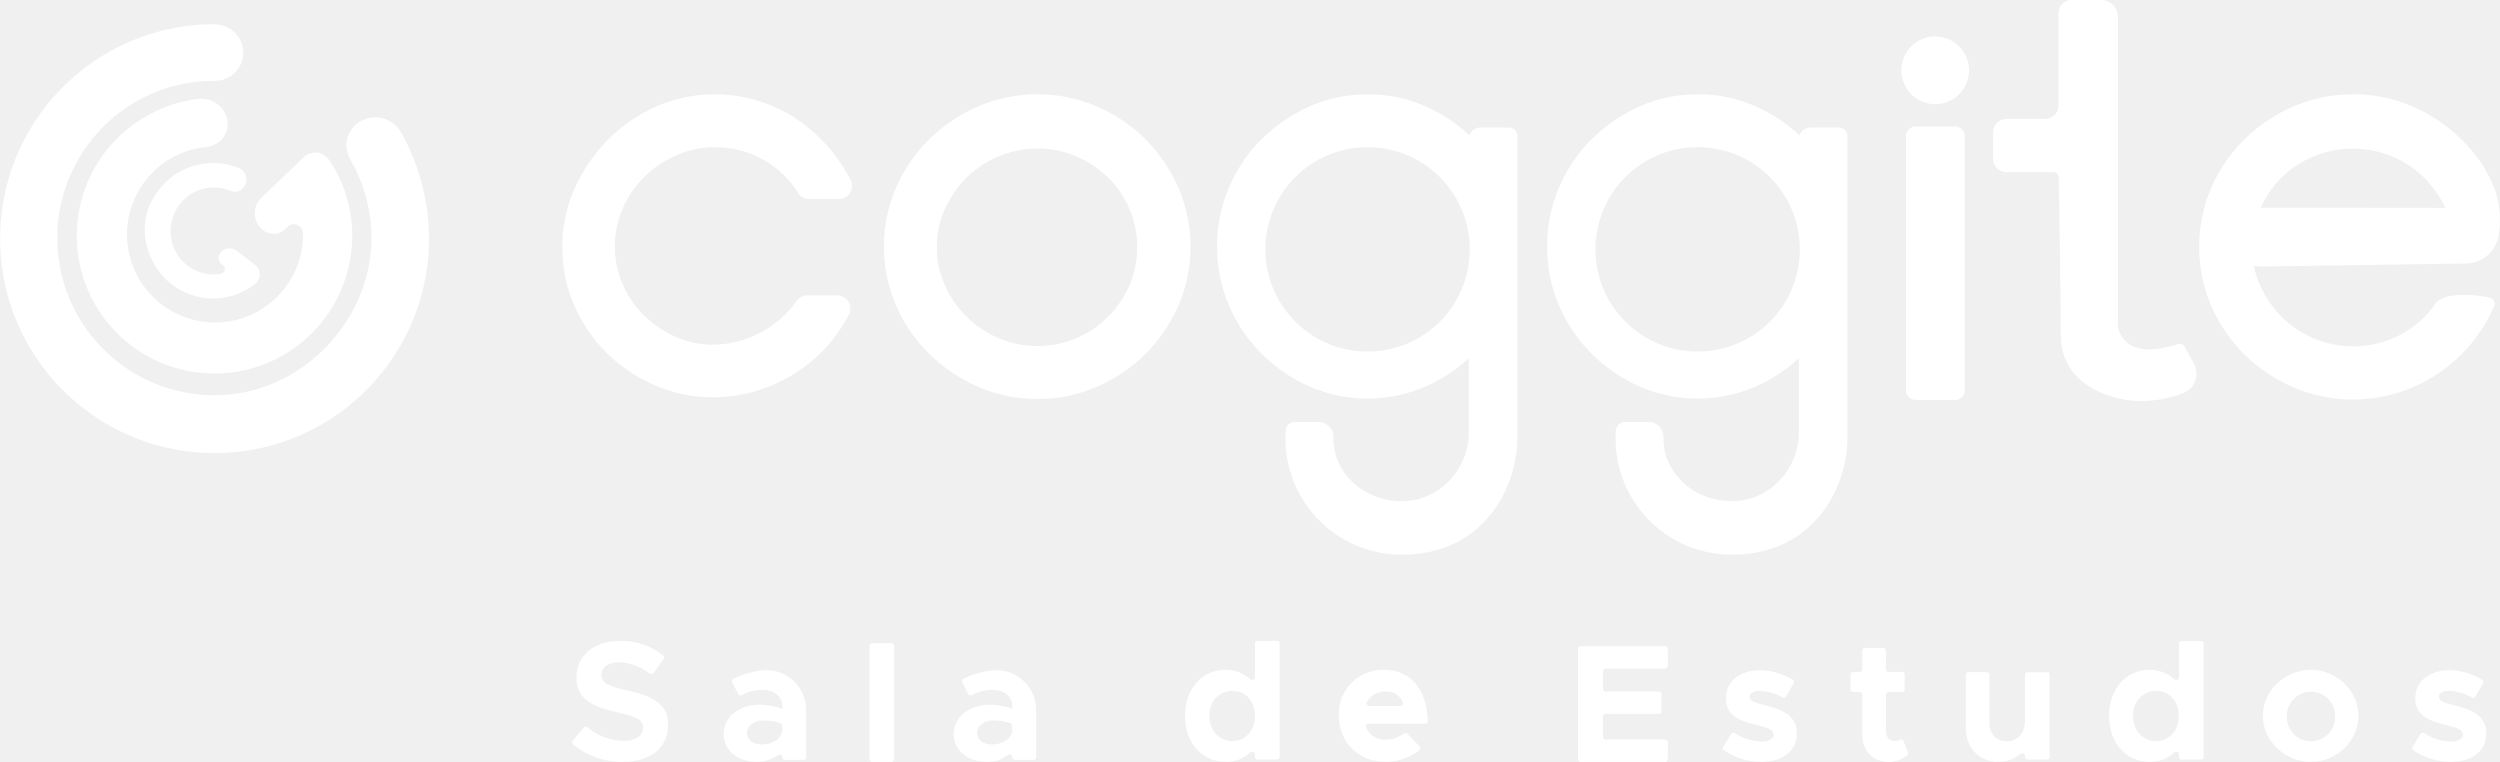
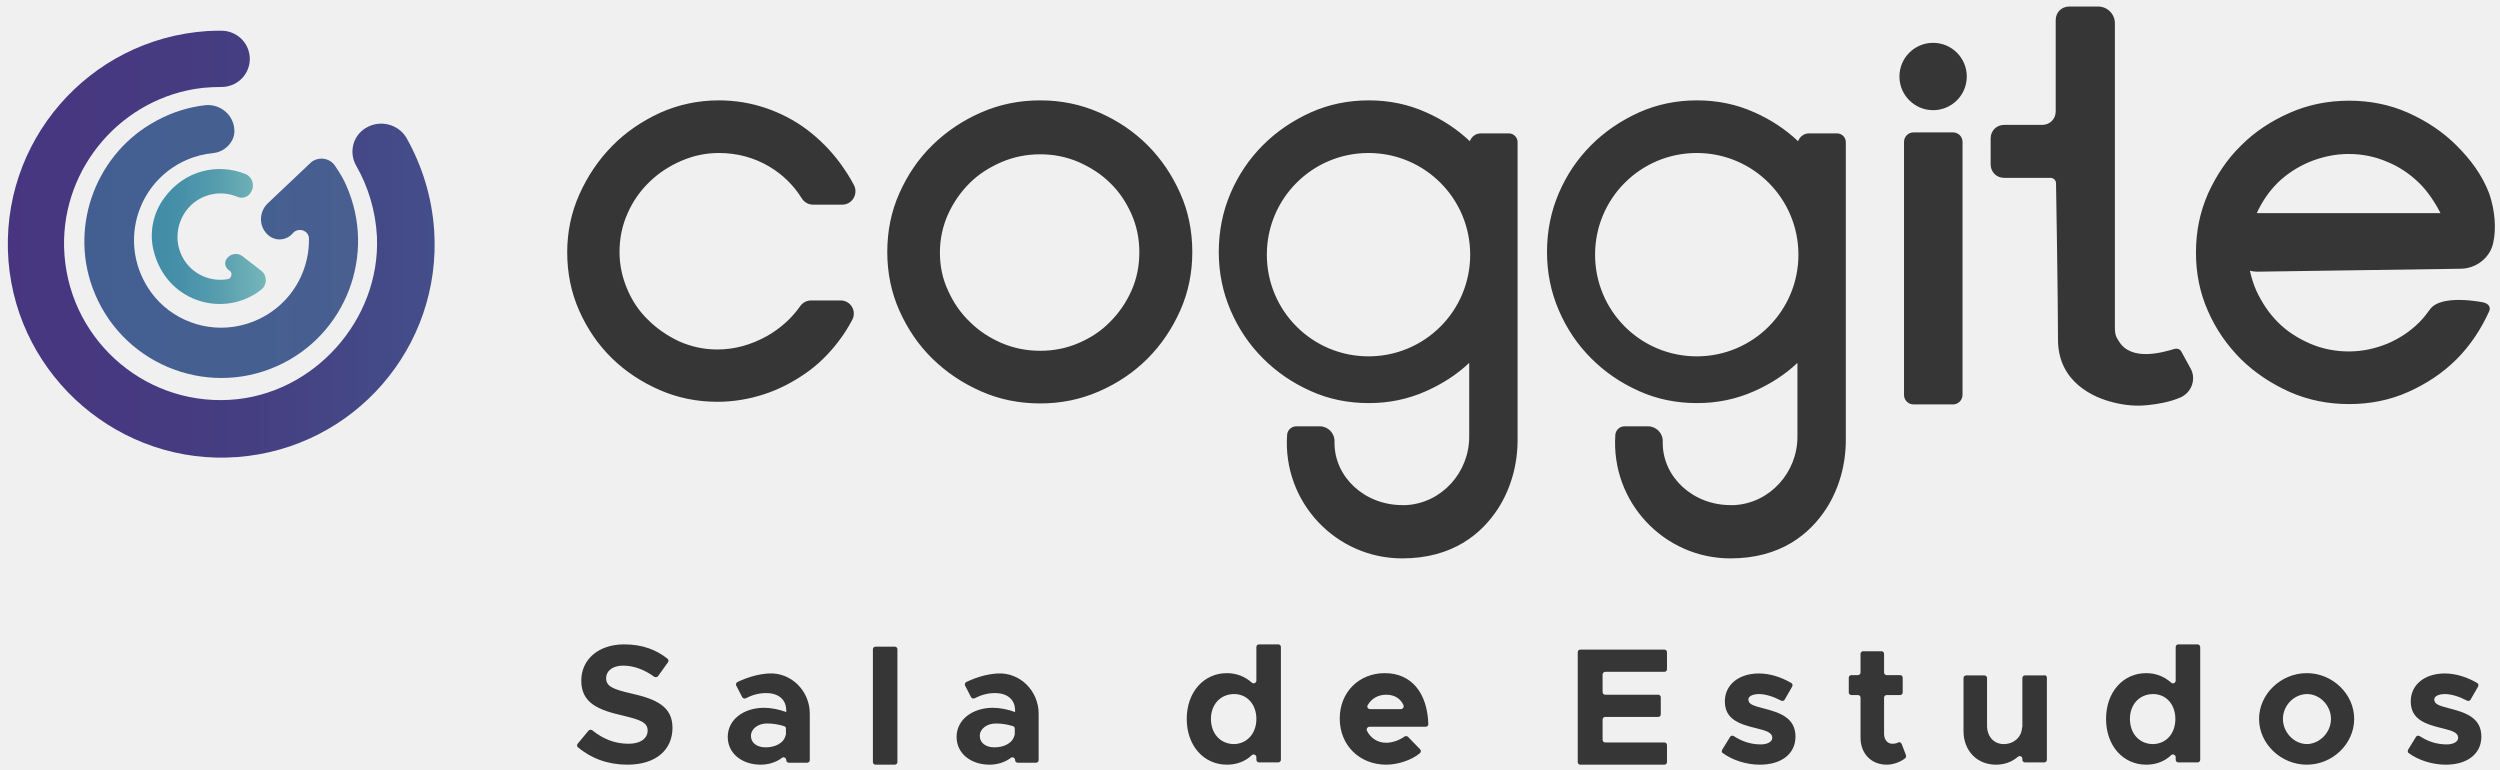
- <svg xmlns="http://www.w3.org/2000/svg" data-name="Camada 1" viewBox="0 0 760.78 231.84">
-   <circle cx="588.91" cy="21.4" r="10.3" fill="#fff" />
-   <path d="M103.51 54.6a24.37 24.37 0 0 0-1.4-2.8c-.5-.9-1.3-2.1-2.1-3.3a5 5 0 0 0-7.4-.8l-13 12.4a6.58 6.58 0 0 0-.1 9.5 5.28 5.28 0 0 0 7.8-.4 2.79 2.79 0 0 1 4.9 1.7 26.78 26.78 0 1 1-37.7-24 27.45 27.45 0 0 1 8.4-2.2 7.15 7.15 0 0 0 6.4-6.5 8 8 0 0 0-9.1-8.1 40.74 40.74 0 0 0-14.7 4.7 41.91 41.91 0 1 0 58 19.8z" fill="#fff" />
-   <path d="M66.91 77.1a2.49 2.49 0 0 0 .8 3.5 1.46 1.46 0 0 1-.5 2.7 13.09 13.09 0 0 1-13.7-6.6 13.41 13.41 0 0 1 3.4-16.8 13.18 13.18 0 0 1 13.3-1.8 3.24 3.24 0 0 0 3.9-1l.1-.2a3.79 3.79 0 0 0-1.6-5.8 20.77 20.77 0 0 0-24.8 7.4 19.31 19.31 0 0 0-3.2 16.1c3.8 15 20.2 20.5 31.8 12.7l1.2-.9a3.66 3.66 0 0 0 0-5.8l-5.7-4.4a3.66 3.66 0 0 0-5 .9z" fill="#fff" />
-   <path d="M106.61 48.5a48.6 48.6 0 0 1 6.4 21.8c1.1 25.6-19.5 48.4-45 49.9a47.87 47.87 0 0 1-8.6-95.3q3-.3 6-.3a8.59 8.59 0 0 0 8.6-9.1 8.66 8.66 0 0 0-8.7-8.1c-1.4 0-2.9 0-4.3.1a65.26 65.26 0 1 0 69.4 60.8 66.75 66.75 0 0 0-8.4-28.1 9 9 0 0 0-12.6-3.1 8.37 8.37 0 0 0-2.8 11.4zm148.1 41.4a4 4 0 0 1 3.6 5.9 45.94 45.94 0 0 1-4.2 6.6 44.71 44.71 0 0 1-10.1 9.8 48.88 48.88 0 0 1-12.7 6.4 46 46 0 0 1-14.3 2.3 43.64 43.64 0 0 1-17.6-3.6 48.36 48.36 0 0 1-14.6-9.7 46.36 46.36 0 0 1-10-14.5 43.48 43.48 0 0 1-3.7-17.9 42.89 42.89 0 0 1 3.7-17.7 50.18 50.18 0 0 1 10-14.8 49 49 0 0 1 14.7-10.2 43.69 43.69 0 0 1 18-3.8 44.55 44.55 0 0 1 14.5 2.4 45.23 45.23 0 0 1 12.5 6.6 50.41 50.41 0 0 1 10 10.1 55.17 55.17 0 0 1 4.3 6.8 4.09 4.09 0 0 1-3.6 6h-8.9a4.06 4.06 0 0 1-3.5-2 29 29 0 0 0-9.8-9.6 29.81 29.81 0 0 0-15.5-4.2 28.57 28.57 0 0 0-11.5 2.4 32.1 32.1 0 0 0-9.7 6.4 29.64 29.64 0 0 0-6.7 9.6 28.23 28.23 0 0 0-2.5 11.9 28.77 28.77 0 0 0 2.3 11.2 28 28 0 0 0 6.4 9.5 33.66 33.66 0 0 0 9.5 6.6 28.54 28.54 0 0 0 11.7 2.5 31.63 31.63 0 0 0 25.4-13.3 4 4 0 0 1 3.3-1.7zm61.07 31.5a44.08 44.08 0 0 1-18.1-3.7 49.38 49.38 0 0 1-14.9-10 47 47 0 0 1-10.1-14.72 45.39 45.39 0 0 1 0-35.9 47 47 0 0 1 10.1-14.7 49.38 49.38 0 0 1 14.9-10 45.88 45.88 0 0 1 36.1 0 47.71 47.71 0 0 1 14.8 10 48.45 48.45 0 0 1 10 14.7 45.39 45.39 0 0 1 .03 35.9 48.45 48.45 0 0 1-10 14.7 47.71 47.71 0 0 1-14.8 10 44.29 44.29 0 0 1-18.03 3.72zm0-76.2a29.77 29.77 0 0 0-11.9 2.4 30.92 30.92 0 0 0-9.7 6.4 32.3 32.3 0 0 0-6.6 9.5 28.54 28.54 0 0 0-2.5 11.7 27 27 0 0 0 2.5 11.7 30 30 0 0 0 6.6 9.5 31.18 31.18 0 0 0 9.7 6.5 29.77 29.77 0 0 0 11.9 2.4 30.15 30.15 0 0 0 21.4-8.9 31.45 31.45 0 0 0 6.5-9.5 29.72 29.72 0 0 0 0-23.4 29.75 29.75 0 0 0-6.5-9.5 31.63 31.63 0 0 0-9.6-6.4 29.29 29.29 0 0 0-11.8-2.4zm434.67 34.99a10.25 10.25 0 0 0 9.78-7.83 28.22 28.22 0 0 0-1.24-15.24 41.51 41.51 0 0 0-10-14.72 47.66 47.66 0 0 0-14.83-10 44.82 44.82 0 0 0-18-3.71 45.39 45.39 0 0 0-18.22 3.71 48 48 0 0 0-14.93 10 46.75 46.75 0 0 0-10.09 14.72 45.62 45.62 0 0 0 0 36 47.44 47.44 0 0 0 10.09 14.76 49 49 0 0 0 14.93 10 46.1 46.1 0 0 0 36.24 0 47.49 47.49 0 0 0 14.83-10 48.32 48.32 0 0 0 10-14.72c.52-1.24-.1-2.27-1.75-2.68 0 0-12.76-2.67-16.26 2.06a31.23 31.23 0 0 1-3.3 4 29.51 29.51 0 0 1-9.68 6.48 30.26 30.26 0 0 1-11.84 2.37 30.76 30.76 0 0 1-11.94-2.37 29.94 29.94 0 0 1-9.78-6.48 32.24 32.24 0 0 1-6.61-9.56 25 25 0 0 1-2-6.18 7.88 7.88 0 0 0 2.27.31zm-62.5-17a32.59 32.59 0 0 1 6.38-9.21 30.34 30.34 0 0 1 9.78-6.38 30.85 30.85 0 0 1 12-2.37 30.3 30.3 0 0 1 11.84 2.37 30.88 30.88 0 0 1 9.66 6.38 35.43 35.43 0 0 1 6.59 9.27m-79.39 42.25a1.76 1.76 0 0 0-2-.8c-3.6 1.1-13.2 3.9-17-2.2a6.23 6.23 0 0 1-1.3-4.4v-93a5.12 5.12 0 0 0-5.1-5.12h-8.9a4.06 4.06 0 0 0-4.1 4.1v28a4.06 4.06 0 0 1-4.1 4.1h-11.7a4.06 4.06 0 0 0-4.1 4.1v8a4.06 4.06 0 0 0 4.1 4.1h14.2a1.69 1.69 0 0 1 1.7 1.7s.6 35.3.6 47.8c0 13.1 11.1 17.8 17 19.2a29.3 29.3 0 0 0 10.6.8 34.59 34.59 0 0 0 9.8-2.3 6.37 6.37 0 0 0 3.1-9zm-69.8 16.2h-12.1a2.9 2.9 0 0 1-2.9-2.9V41.4a2.9 2.9 0 0 1 2.9-2.9h12.1a2.9 2.9 0 0 1 2.9 2.9v77.3a2.93 2.93 0 0 1-2.9 3zM459.07 38.8h-8.6a3.55 3.55 0 0 0-3.3 2.4 46.67 46.67 0 0 0-13.3-8.8 42.1 42.1 0 0 0-17.6-3.7 43 43 0 0 0-17.8 3.7 49.24 49.24 0 0 0-14.6 10 46.45 46.45 0 0 0-9.9 14.7 45.21 45.21 0 0 0-3.6 18 44.59 44.59 0 0 0 3.6 17.8 46.45 46.45 0 0 0 9.9 14.7 48 48 0 0 0 14.6 10 44.19 44.19 0 0 0 35.4 0 46.47 46.47 0 0 0 13.1-8.6v22.6c0 10.9-8.4 20.3-19.3 20.9h-1.2c-11.4 0-20.7-8.5-20.7-19v-.4a4.53 4.53 0 0 0-4.5-4.7h-7.2a2.83 2.83 0 0 0-2.8 2.6 35.33 35.33 0 0 0 35.2 37.8c15.4 0 24.3-7.5 29.3-15.2a38.86 38.86 0 0 0 6-21V41.5a2.69 2.69 0 0 0-2.7-2.7zm-42.9 68.18a31.1 31.1 0 1 1 31.1-31.1 31.07 31.07 0 0 1-31.1 31.1zM559.51 38.8h-8.6a3.55 3.55 0 0 0-3.3 2.4 46.67 46.67 0 0 0-13.3-8.8 42.1 42.1 0 0 0-17.6-3.7 43 43 0 0 0-17.8 3.7 49.24 49.24 0 0 0-14.6 10 46.45 46.45 0 0 0-9.9 14.7 45.21 45.21 0 0 0-3.6 18 44.59 44.59 0 0 0 3.6 17.8 46.45 46.45 0 0 0 9.9 14.7 48 48 0 0 0 14.6 10 44.19 44.19 0 0 0 35.4 0 46.47 46.47 0 0 0 13.1-8.6v22.6c0 10.9-8.4 20.3-19.3 20.9h-1.2c-11.4 0-20.7-8.5-20.7-19v-.4a4.53 4.53 0 0 0-4.5-4.7h-7.2a2.83 2.83 0 0 0-2.8 2.6 35.33 35.33 0 0 0 35.2 37.8c15.4 0 24.3-7.5 29.3-15.2a38.86 38.86 0 0 0 6-21V41.5a2.69 2.69 0 0 0-2.7-2.7zm-42.9 68.18a31.1 31.1 0 1 1 31.1-31.1 31.07 31.07 0 0 1-31.1 31.1zm-342.3 118.46l3.3-4a.91.91 0 0 1 1.2-.1 17.08 17.08 0 0 0 11.1 4.1c3.8 0 5.8-1.8 5.8-4 0-2.5-2.1-3.3-7.5-4.6-7.5-1.7-12.8-3.8-12.8-10.7 0-6.6 5.4-11.1 13.1-11.1a20.47 20.47 0 0 1 13.3 4.4.79.79 0 0 1 .1 1.1l-3 4.2a.93.93 0 0 1-1.2.2 16.24 16.24 0 0 0-9.5-3.4c-3.3 0-5.2 1.7-5.2 3.8 0 2.6 2.1 3.4 7.6 4.7 7.7 1.7 12.7 4 12.7 10.5 0 6.8-5.1 11.3-13.8 11.3a23 23 0 0 1-15.2-5.4.76.76 0 0 1 0-1zm71-9.2v14.2a.79.79 0 0 1-.8.8h-5.6a.79.79 0 0 1-.8-.8.83.83 0 0 0-1.3-.7 10.75 10.75 0 0 1-6.5 2.1c-5.7 0-10.1-3.4-10.1-8.5 0-5.3 4.9-8.9 11.1-8.9a20.47 20.47 0 0 1 6.8 1.3v-.5c0-2.8-1.8-5.3-6.2-5.3a13.3 13.3 0 0 0-6.2 1.6.84.84 0 0 1-1.1-.4l-1.8-3.5a.84.84 0 0 1 .4-1.1 26 26 0 0 1 9.5-2.6 12.11 12.11 0 0 1 12.6 12.3zm-7.3 6.4v-1.8a.76.76 0 0 0-.6-.8 17.18 17.18 0 0 0-5.2-.8c-2.7 0-4.9 1.6-4.9 3.8s1.9 3.5 4.5 3.5c2.9 0 5.6-1.3 6.1-3.7.1 0 .1-.1.1-.2zm27.4-26.9h5.9a.79.79 0 0 1 .8.8v34.5a.79.79 0 0 1-.8.8h-5.9a.79.79 0 0 1-.8-.8v-34.5a.79.79 0 0 1 .8-.8zm49.9 20.5v14.2a.79.79 0 0 1-.8.8h-5.6a.79.79 0 0 1-.8-.8.83.83 0 0 0-1.3-.7 10.75 10.75 0 0 1-6.5 2.1c-5.7 0-10.1-3.4-10.1-8.5 0-5.3 4.9-8.9 11.1-8.9a20.47 20.47 0 0 1 6.8 1.3v-.5c0-2.8-1.8-5.3-6.2-5.3a13.3 13.3 0 0 0-6.2 1.6.84.84 0 0 1-1.1-.4l-1.8-3.5a.84.84 0 0 1 .4-1.1 26 26 0 0 1 9.5-2.6 12.11 12.11 0 0 1 12.6 12.3zm-7.3 6.4v-1.8a.76.76 0 0 0-.6-.8 17.18 17.18 0 0 0-5.2-.8c-2.7 0-4.9 1.6-4.9 3.8s1.9 3.5 4.5 3.5c2.9 0 5.6-1.3 6.1-3.7.1 0 .1-.1.1-.2zm81.4-26.8v34.5a.79.79 0 0 1-.8.8h-5.9a.79.79 0 0 1-.8-.8v-.8a.84.84 0 0 0-1.4-.6 10.74 10.74 0 0 1-7.6 2.9c-7.1 0-12.3-5.8-12.3-14s5.2-14 12.3-14a11.2 11.2 0 0 1 7.6 2.9.84.84 0 0 0 1.4-.6v-10.3a.79.79 0 0 1 .8-.8h5.9a.79.79 0 0 1 .8.8zm-7.5 22c0-4.4-2.8-7.6-6.8-7.6-4.2 0-7.1 3.2-7.1 7.6s2.9 7.7 7.1 7.7c3.9-.1 6.8-3.2 6.8-7.7zm46.4 5.5l3.7 3.8a.82.82 0 0 1-.1 1.2 17.27 17.27 0 0 1-10.3 3.5c-8 0-14.2-5.8-14.2-14.1a13.42 13.42 0 0 1 13.8-13.9c8.1 0 13 6 13.3 15.6a.79.79 0 0 1-.8.8h-17.2a.88.88 0 0 0-.8 1.2 6.46 6.46 0 0 0 5.9 3.7 10.18 10.18 0 0 0 5.6-1.9.91.91 0 0 1 1.1.1zm-11.6-8.5h9.4a.88.88 0 0 0 .8-1.2 5.41 5.41 0 0 0-5.3-3.2 6.3 6.3 0 0 0-5.6 3.1.81.81 0 0 0 .7 1.3zm71.1-10.6v5.4a.79.79 0 0 0 .8.8h16.2a.79.79 0 0 1 .8.8v5.2a.79.79 0 0 1-.8.8h-16.2a.79.79 0 0 0-.8.8v6.2a.79.79 0 0 0 .8.8h18.1a.79.79 0 0 1 .8.8v5.2a.79.79 0 0 1-.8.8h-25.7a.79.79 0 0 1-.8-.8v-33.6a.79.79 0 0 1 .8-.8h25.7a.79.79 0 0 1 .8.8v5.2a.79.79 0 0 1-.8.8h-18.1a.86.86 0 0 0-.8.8zm36.6 23l2.4-3.9a.82.82 0 0 1 1.2-.2 14.73 14.73 0 0 0 8.2 2.5c2 0 3.5-.8 3.5-2 0-1.7-2-2.2-4.7-2.9-5.5-1.3-9.7-2.8-9.8-8.1-.1-5.1 4.1-8.7 10.4-8.7a20 20 0 0 1 9.9 2.9.8.8 0 0 1 .3 1.1l-2.3 4a.8.8 0 0 1-1.1.3 15.45 15.45 0 0 0-6.8-2c-1.9 0-3.2.7-3.2 1.6 0 1.4 1.1 1.9 4.7 2.8 4.6 1.2 9.7 2.7 9.7 8.6 0 5.3-4.3 8.6-10.9 8.6a19.79 19.79 0 0 1-11.4-3.6c-.3-.1-.3-.6-.1-1zm56.2 1.74a1 1 0 0 1-.2.9 9.61 9.61 0 0 1-5.7 2c-4.7 0-8-3.4-8-8.2v-12.3a.79.79 0 0 0-.8-.8h-2a.79.79 0 0 1-.8-.8v-4.5a.79.79 0 0 1 .8-.8h2a.79.79 0 0 0 .8-.8v-5.7a.79.79 0 0 1 .8-.8h5.6a.79.79 0 0 1 .8.8v5.7a.79.79 0 0 0 .8.8h4.1a.79.79 0 0 1 .8.8v4.5a.79.79 0 0 1-.8.8h-4.1a.79.79 0 0 0-.8.8v11.1c0 1.8 1.1 3 2.5 3a3.42 3.42 0 0 0 1.8-.4.81.81 0 0 1 1.1.5zm43.1-23.74v25.1a.79.79 0 0 1-.8.8h-5.9a.79.79 0 0 1-.8-.8v-.3a.83.83 0 0 0-1.4-.6 10 10 0 0 1-6.7 2.4c-5.8 0-9.9-4.3-9.9-10.3v-16.2a.79.79 0 0 1 .8-.8h5.6a.79.79 0 0 1 .8.8v14.64c0 3.3 2.1 5.6 5.1 5.6a5.33 5.33 0 0 0 5.6-5.2l.1.2v-15.2a.79.79 0 0 1 .8-.8h5.9c.4-.24.8.16.8.66zm46.9-9.4v34.5a.79.79 0 0 1-.8.8h-5.9a.79.79 0 0 1-.8-.8v-.8a.84.84 0 0 0-1.4-.6 10.74 10.74 0 0 1-7.6 2.9c-7.1 0-12.3-5.8-12.3-14s5.2-14 12.3-14a11.2 11.2 0 0 1 7.6 2.9.84.84 0 0 0 1.4-.6v-10.3a.79.79 0 0 1 .8-.8h5.9a.86.86 0 0 1 .8.8zm-7.6 22c0-4.4-2.8-7.6-6.8-7.6-4.2 0-7.1 3.2-7.1 7.6s2.9 7.7 7.1 7.7c4-.1 6.8-3.2 6.8-7.7zm25.6 0c0-7.6 6.7-14 14.6-14s14.5 6.4 14.5 14-6.6 14-14.5 14-14.6-6.4-14.6-14zm22 0a7.35 7.35 0 1 0-14.7 0 7.36 7.36 0 1 0 14.7 0zm23.6 9.4l2.4-3.9a.82.82 0 0 1 1.2-.2 14.73 14.73 0 0 0 8.2 2.5c2 0 3.5-.8 3.5-2 0-1.7-2-2.2-4.7-2.9-5.5-1.3-9.7-2.8-9.8-8.1-.1-5.1 4.1-8.7 10.4-8.7a20 20 0 0 1 9.9 2.9.8.8 0 0 1 .3 1.1l-2.3 4a.8.8 0 0 1-1.1.3 15.45 15.45 0 0 0-6.8-2c-1.9 0-3.2.7-3.2 1.6 0 1.4 1.1 1.9 4.7 2.8 4.6 1.2 9.7 2.7 9.7 8.6 0 5.3-4.3 8.6-10.9 8.6a19.79 19.79 0 0 1-11.4-3.6c-.2-.1-.3-.6-.1-1z" fill="#fff" />
+ <svg xmlns="http://www.w3.org/2000/svg" id="Camada_1" viewBox="0 0 764.7 235.4">
+   <style>.st0{fill:#363636}.st1{fill:url(#SVGID_1_)}.st2{fill:url(#SVGID_2_)}.st3{fill:url(#SVGID_3_)}</style>
+   <circle class="st0" cx="591.3" cy="23.4" r="10.3" />
+   <path class="st0" d="M257.1 91.9c3.1 0 5 3.2 3.6 5.9-1.2 2.3-2.6 4.5-4.2 6.6-2.9 3.8-6.2 7.1-10.1 9.8-3.9 2.7-8.1 4.9-12.7 6.4s-9.4 2.3-14.3 2.3c-6.2 0-12.1-1.2-17.6-3.6s-10.4-5.6-14.6-9.7c-4.2-4.1-7.5-8.9-10-14.5s-3.7-11.6-3.7-17.9c0-6.2 1.2-12.1 3.7-17.7s5.8-10.5 10-14.8 9.1-7.6 14.7-10.2c5.6-2.5 11.6-3.8 18-3.8 5 0 9.8.8 14.5 2.4 4.6 1.6 8.8 3.8 12.5 6.6s7.1 6.2 10 10.1c1.6 2.2 3.1 4.5 4.3 6.8 1.4 2.7-.5 6-3.6 6h-8.9c-1.4 0-2.7-.7-3.5-2-2.5-4-5.8-7.2-9.8-9.6-4.7-2.8-9.9-4.2-15.5-4.2-4 0-7.8.8-11.5 2.4-3.7 1.6-6.9 3.7-9.7 6.4s-5.1 5.9-6.7 9.6c-1.7 3.7-2.5 7.7-2.5 11.9 0 3.9.8 7.6 2.3 11.2s3.6 6.8 6.4 9.5c2.7 2.7 5.9 4.9 9.5 6.6 3.6 1.6 7.5 2.5 11.7 2.5 5.3 0 10.3-1.4 15.2-4.1 4.2-2.4 7.6-5.5 10.2-9.2.8-1.1 2-1.7 3.3-1.7h9zm61.1 31.5c-6.4 0-12.5-1.2-18.1-3.7-5.7-2.5-10.6-5.8-14.9-10s-7.6-9.1-10.1-14.7-3.7-11.6-3.7-17.9c0-6.4 1.2-12.4 3.7-18s5.8-10.5 10.1-14.7c4.3-4.2 9.2-7.5 14.9-10 5.7-2.5 11.7-3.7 18.1-3.7 6.3 0 12.3 1.2 18 3.7s10.6 5.8 14.8 10c4.2 4.2 7.5 9.1 10 14.7s3.7 11.6 3.7 18c0 6.3-1.2 12.3-3.7 17.9s-5.8 10.5-10 14.7-9.1 7.5-14.8 10c-5.7 2.5-11.7 3.7-18 3.7zm0-76.2c-4.2 0-8.2.8-11.9 2.4-3.7 1.6-7 3.7-9.7 6.4s-4.9 5.8-6.6 9.5c-1.6 3.6-2.5 7.5-2.5 11.7s.8 8.1 2.5 11.7c1.6 3.6 3.8 6.8 6.6 9.5 2.7 2.7 6 4.9 9.7 6.5s7.7 2.4 11.9 2.4 8.1-.8 11.8-2.4c3.7-1.6 6.9-3.7 9.6-6.5 2.7-2.7 4.9-5.9 6.5-9.5s2.4-7.5 2.4-11.7-.8-8.1-2.4-11.7c-1.6-3.6-3.7-6.8-6.5-9.5-2.7-2.7-6-4.8-9.6-6.4-3.7-1.6-7.6-2.4-11.8-2.4zm434.6 35c4.6-.1 8.8-3.3 9.8-7.8 1-4.3.6-10-1.2-15.2-2.2-5.8-5.8-10.5-10-14.7-4.2-4.2-9.2-7.5-14.8-10s-11.7-3.7-18-3.7c-6.5 0-12.5 1.2-18.2 3.7-5.7 2.5-10.7 5.8-14.9 10-4.3 4.2-7.6 9.2-10.1 14.7-2.5 5.7-3.7 11.6-3.7 18.1 0 6.3 1.2 12.3 3.7 17.9 2.5 5.7 5.9 10.5 10.1 14.7 4.3 4.2 9.3 7.5 14.9 10 5.7 2.5 11.7 3.7 18.2 3.7 6.3 0 12.4-1.2 18-3.7s10.6-5.8 14.8-10c4.2-4.2 7.5-9.2 10-14.7.5-1.2-.1-2.3-1.8-2.7 0 0-12.8-2.7-16.3 2.1-1 1.4-2.1 2.8-3.3 4-2.8 2.8-6 4.9-9.7 6.5-3.7 1.5-7.6 2.4-11.8 2.4s-8.2-.8-11.9-2.4-7-3.7-9.8-6.5-4.9-6-6.6-9.6c-.9-2-1.5-4-2-6.2.7.2 1.4.3 2.3.3l62.3-.9zm-62.5-17c1.6-3.5 3.7-6.6 6.4-9.3 2.8-2.7 6-4.8 9.8-6.4 3.7-1.5 7.7-2.4 11.9-2.4s8.1.8 11.8 2.4c3.7 1.5 6.9 3.7 9.7 6.4 2.5 2.4 5 6.1 6.6 9.3m-79.3 42.3c-.4-.7-1.2-1-2-.8-3.6 1.1-13.2 3.9-17-2.2-.8-1.3-1.3-1.8-1.3-4.4v-93c0-2.8-2.3-5.1-5.1-5.1h-8.9c-2.3 0-4.1 1.8-4.1 4.1v28c0 2.3-1.8 4.1-4.1 4.1H613c-2.3 0-4.1 1.8-4.1 4.1v8c0 2.3 1.8 4.1 4.1 4.1h14.2c.9 0 1.7.7 1.7 1.7 0 0 .6 35.3.6 47.8 0 13.1 11.1 17.8 17 19.2 3.5.9 7.1 1.2 10.6.8 2.9-.3 6.5-.9 9.8-2.3 3.5-1.5 5-5.7 3.1-9l-2.8-5.1zm-69.8 16.2h-12.1c-1.6 0-2.9-1.3-2.9-2.9V43.4c0-1.6 1.3-2.9 2.9-2.9h12.1c1.6 0 2.9 1.3 2.9 2.9v77.3c0 1.7-1.3 3-2.9 3zM461.5 40.8h-8.6c-1.5 0-2.8 1-3.3 2.4-3.8-3.6-8.3-6.6-13.3-8.8-5.5-2.5-11.4-3.7-17.6-3.7-6.3 0-12.2 1.2-17.8 3.7-5.5 2.5-10.4 5.8-14.6 10s-7.5 9.1-9.9 14.7-3.6 11.6-3.6 18c0 6.3 1.2 12.2 3.6 17.8 2.4 5.6 5.7 10.5 9.9 14.7 4.2 4.2 9 7.5 14.6 10 5.5 2.5 11.5 3.7 17.8 3.7 6.2 0 12-1.2 17.6-3.7 4.9-2.2 9.3-5 13.1-8.6v22.6c0 10.9-8.4 20.3-19.3 20.9h-1.2c-11.4 0-20.7-8.5-20.7-19v-.4c.1-2.6-2-4.7-4.5-4.7h-7.2c-1.5 0-2.7 1.2-2.8 2.6-1.4 20.6 14.9 37.8 35.2 37.8 15.4 0 24.3-7.5 29.3-15.2 4-6.2 6-13.6 6-21V43.5c0-1.5-1.2-2.7-2.7-2.7zM418.6 109c-17.2 0-31.1-13.9-31.1-31.1s13.9-31.1 31.1-31.1 31.1 13.9 31.1 31.1-13.9 31.1-31.1 31.1zm143.3-68.2h-8.6c-1.5 0-2.8 1-3.3 2.4-3.8-3.6-8.3-6.6-13.3-8.8-5.5-2.5-11.4-3.7-17.6-3.7-6.3 0-12.2 1.2-17.8 3.7-5.5 2.5-10.4 5.8-14.6 10s-7.5 9.1-9.9 14.7-3.6 11.6-3.6 18c0 6.3 1.2 12.2 3.6 17.8 2.4 5.6 5.7 10.5 9.9 14.7 4.2 4.2 9 7.5 14.6 10 5.5 2.5 11.5 3.7 17.8 3.7 6.2 0 12-1.2 17.6-3.7 4.9-2.2 9.3-5 13.1-8.6v22.6c0 10.9-8.4 20.3-19.3 20.9h-1.2c-11.4 0-20.7-8.5-20.7-19v-.4c.1-2.6-2-4.7-4.5-4.7h-7.2c-1.5 0-2.7 1.2-2.8 2.6-1.4 20.6 14.9 37.8 35.2 37.8 15.4 0 24.3-7.5 29.3-15.2 4-6.2 6-13.6 6-21V43.5c0-1.5-1.2-2.7-2.7-2.7zM519 109c-17.2 0-31.1-13.9-31.1-31.1s13.9-31.1 31.1-31.1 31.1 13.9 31.1 31.1S536.2 109 519 109zM176.7 227.5l3.3-4c.3-.3.8-.4 1.2-.1 3.2 2.6 6.8 4.1 11.1 4.1 3.8 0 5.8-1.8 5.8-4 0-2.5-2.1-3.3-7.5-4.6-7.5-1.7-12.8-3.8-12.8-10.7 0-6.6 5.4-11.1 13.1-11.1 5.5 0 9.8 1.6 13.3 4.4.3.3.4.8.1 1.1l-3 4.2c-.3.4-.8.4-1.2.2-3-2.2-6.3-3.4-9.5-3.4-3.3 0-5.2 1.7-5.2 3.8 0 2.6 2.1 3.4 7.6 4.7 7.7 1.7 12.7 4 12.7 10.5 0 6.8-5.1 11.3-13.8 11.3-5.9 0-11.1-1.9-15.2-5.4-.2-.2-.3-.7 0-1zm71-9.2v14.2c0 .5-.4.8-.8.8h-5.6c-.5 0-.8-.4-.8-.8 0-.7-.8-1.1-1.3-.7-1.8 1.4-4.2 2.1-6.5 2.1-5.7 0-10.1-3.4-10.1-8.5 0-5.3 4.9-8.9 11.1-8.9 2.2 0 4.6.5 6.8 1.3v-.5c0-2.8-1.8-5.3-6.2-5.3-2.2 0-4.3.6-6.2 1.6-.4.2-.9 0-1.1-.4l-1.8-3.5c-.2-.4 0-.9.4-1.1 3.2-1.5 6.3-2.4 9.5-2.6 6.9-.4 12.6 5.3 12.6 12.3zm-7.3 6.4v-1.8c0-.4-.2-.7-.6-.8-1.6-.5-3.3-.8-5.2-.8-2.7 0-4.9 1.6-4.9 3.8s1.9 3.5 4.5 3.5c2.9 0 5.6-1.3 6.1-3.7.1 0 .1-.1.1-.2zm27.4-26.9h5.9c.5 0 .8.4.8.8v34.5c0 .5-.4.8-.8.8h-5.9c-.5 0-.8-.4-.8-.8v-34.5c0-.4.3-.8.8-.8zm49.9 20.5v14.2c0 .5-.4.8-.8.8h-5.6c-.5 0-.8-.4-.8-.8 0-.7-.8-1.1-1.3-.7-1.8 1.4-4.2 2.1-6.5 2.1-5.7 0-10.1-3.4-10.1-8.5 0-5.3 4.9-8.9 11.1-8.9 2.2 0 4.6.5 6.8 1.3v-.5c0-2.8-1.8-5.3-6.2-5.3-2.2 0-4.3.6-6.2 1.6-.4.2-.9 0-1.1-.4l-1.8-3.5c-.2-.4 0-.9.4-1.1 3.2-1.5 6.3-2.4 9.5-2.6 6.9-.4 12.6 5.3 12.6 12.3zm-7.3 6.4v-1.8c0-.4-.2-.7-.6-.8-1.6-.5-3.3-.8-5.2-.8-2.7 0-4.9 1.6-4.9 3.8s1.9 3.5 4.5 3.5c2.9 0 5.6-1.3 6.1-3.7.1 0 .1-.1.1-.2zm81.4-26.8v34.5c0 .5-.4.8-.8.8h-5.9c-.5 0-.8-.4-.8-.8v-.8c0-.7-.9-1.1-1.4-.6-2 1.9-4.6 2.9-7.6 2.9-7.1 0-12.3-5.8-12.3-14s5.2-14 12.3-14c3 0 5.6 1.1 7.6 2.9.5.5 1.4.1 1.4-.6v-10.3c0-.5.4-.8.8-.8h5.9c.5 0 .8.4.8.8zm-7.5 22c0-4.4-2.8-7.6-6.8-7.6-4.2 0-7.1 3.2-7.1 7.6 0 4.5 2.9 7.7 7.1 7.7 3.9-.1 6.8-3.2 6.8-7.7zm46.4 5.5l3.7 3.8c.3.3.3.9-.1 1.2-2.5 2.1-6.7 3.5-10.3 3.5-8 0-14.2-5.8-14.2-14.1 0-8.1 5.9-13.9 13.8-13.9 8.1 0 13 6 13.3 15.6 0 .5-.4.8-.8.8h-17.2c-.6 0-1 .6-.8 1.2 1.1 2.2 3.2 3.7 5.9 3.7 1.9 0 4.1-.8 5.6-1.9.3-.2.8-.2 1.1.1zm-11.6-8.5h9.4c.6 0 1-.6.8-1.2-.9-2-2.7-3.2-5.3-3.2-2.4 0-4.4 1.1-5.6 3.1-.4.6 0 1.3.7 1.3zm71.1-10.6v5.4c0 .5.4.8.8.8h16.2c.5 0 .8.4.8.8v5.2c0 .5-.4.8-.8.8H491c-.5 0-.8.4-.8.8v6.2c0 .5.4.8.8.8h18.1c.5 0 .8.4.8.8v5.2c0 .5-.4.8-.8.8h-25.7c-.5 0-.8-.4-.8-.8v-33.6c0-.5.4-.8.8-.8h25.7c.5 0 .8.4.8.8v5.2c0 .5-.4.8-.8.8H491c-.4 0-.8.4-.8.8zm36.6 23l2.4-3.9c.2-.4.8-.5 1.2-.2 2.3 1.5 5 2.5 8.2 2.5 2 0 3.5-.8 3.5-2 0-1.7-2-2.2-4.7-2.9-5.5-1.3-9.7-2.8-9.8-8.1-.1-5.1 4.1-8.7 10.4-8.7 3.5 0 7 1.2 9.9 2.9.4.2.5.7.3 1.1l-2.3 4c-.2.4-.7.5-1.1.3-2.3-1.2-4.7-2-6.8-2-1.9 0-3.2.7-3.2 1.6 0 1.4 1.1 1.9 4.7 2.8 4.6 1.2 9.7 2.7 9.7 8.6 0 5.3-4.3 8.6-10.9 8.6-4 0-8.3-1.3-11.4-3.6-.3-.1-.3-.6-.1-1zM583 231c.1.3 0 .7-.2.9-1.5 1.2-3.7 2-5.7 2-4.7 0-8-3.4-8-8.2v-12.3c0-.5-.4-.8-.8-.8h-2c-.5 0-.8-.4-.8-.8v-4.5c0-.5.4-.8.8-.8h2c.5 0 .8-.4.8-.8V200c0-.5.4-.8.8-.8h5.6c.5 0 .8.4.8.8v5.7c0 .5.4.8.8.8h4.1c.5 0 .8.4.8.8v4.5c0 .5-.4.8-.8.8h-4.1c-.5 0-.8.4-.8.8v11.1c0 1.8 1.1 3 2.5 3 .7 0 1.3-.1 1.8-.4.4-.2.9 0 1.1.5l1.3 3.4zm43.1-23.7v25.1c0 .5-.4.8-.8.8h-5.9c-.5 0-.8-.4-.8-.8v-.3c0-.7-.8-1.1-1.4-.6-1.7 1.5-4 2.4-6.7 2.4-5.8 0-9.9-4.3-9.9-10.3v-16.2c0-.5.4-.8.8-.8h5.6c.5 0 .8.4.8.8V222c0 3.3 2.1 5.6 5.1 5.6 3.2 0 5.6-2.3 5.6-5.2l.1.2v-15.2c0-.5.4-.8.8-.8h5.9c.4-.2.8.2.8.7zm46.9-9.4v34.5c0 .5-.4.8-.8.8h-5.9c-.5 0-.8-.4-.8-.8v-.8c0-.7-.9-1.1-1.4-.6-2 1.9-4.6 2.9-7.6 2.9-7.1 0-12.3-5.8-12.3-14s5.2-14 12.3-14c3 0 5.6 1.1 7.6 2.9.5.5 1.4.1 1.4-.6v-10.3c0-.5.4-.8.8-.8h5.9c.4 0 .8.4.8.8zm-7.6 22c0-4.4-2.8-7.6-6.8-7.6-4.2 0-7.1 3.2-7.1 7.6 0 4.5 2.9 7.7 7.1 7.7 4-.1 6.8-3.2 6.8-7.7zm25.6 0c0-7.6 6.7-14 14.6-14 7.9 0 14.5 6.4 14.5 14s-6.6 14-14.5 14-14.6-6.4-14.6-14zm22 0c0-4.1-3.4-7.6-7.3-7.6-4 0-7.4 3.5-7.4 7.6s3.4 7.7 7.4 7.7c3.9-.1 7.3-3.6 7.3-7.7zm23.6 9.4l2.4-3.9c.2-.4.8-.5 1.2-.2 2.3 1.5 5 2.5 8.2 2.5 2 0 3.5-.8 3.5-2 0-1.7-2-2.2-4.7-2.9-5.5-1.3-9.7-2.8-9.8-8.1-.1-5.1 4.1-8.7 10.4-8.7 3.5 0 7 1.2 9.9 2.9.4.2.5.7.3 1.1l-2.3 4c-.2.4-.7.5-1.1.3-2.3-1.2-4.7-2-6.8-2-1.9 0-3.2.7-3.2 1.6 0 1.4 1.1 1.9 4.7 2.8 4.6 1.2 9.7 2.7 9.7 8.6 0 5.3-4.3 8.6-10.9 8.6-4 0-8.3-1.3-11.4-3.6-.2-.1-.3-.6-.1-1z" />
+   <linearGradient id="SVGID_1_" gradientUnits="userSpaceOnUse" x1="25.831" y1="73.865" x2="109.55" y2="73.865">
+     <stop offset="0" stop-color="#435f92" />
+     <stop offset="1" stop-color="#485f90" />
+   </linearGradient>
+   <path class="st1" d="M105.9 56.7c-.4-1-.9-1.9-1.4-2.8-.5-.9-1.3-2.1-2.1-3.3-1.7-2.4-5.2-2.8-7.4-.8L81.9 62.2c-2.7 2.6-2.8 6.9-.1 9.5 2.2 2.2 5.8 2 7.8-.4 1.7-1.9 4.9-.8 4.9 1.7.2 12.1-7.9 23.6-21.1 26.6-10.2 2.3-21-1.7-27.2-10.2C35.9 75.1 41.6 55.8 56.9 49c2.7-1.2 5.5-1.9 8.4-2.2 3.3-.3 6.3-3.2 6.4-6.5.1-5-4.3-8.7-9.1-8.1-5 .6-9.9 2.1-14.7 4.7C29.7 46.6 21.2 68.6 28.3 88c8.4 23 34.4 33.8 56.4 24 21.1-9.4 30.6-34.2 21.2-55.3z" />
+   <linearGradient id="SVGID_2_" gradientUnits="userSpaceOnUse" x1="46.456" y1="72.27" x2="81.411" y2="72.27">
+     <stop offset="0" stop-color="#408ba6" />
+     <stop offset=".249" stop-color="#4690a8" />
+     <stop offset=".578" stop-color="#579dae" />
+     <stop offset=".951" stop-color="#72b4b8" />
+     <stop offset="1" stop-color="#76b7b9" />
+   </linearGradient>
+   <path class="st2" d="M69.3 79.2c-.8 1.2-.4 2.7.8 3.5 1.2.7.8 2.5-.5 2.7-5.3.9-10.9-1.5-13.7-6.6-3.1-5.6-1.6-12.8 3.4-16.8 4-3.1 9-3.6 13.3-1.8 1.4.6 3 .2 3.9-1l.1-.2c1.5-2 .7-4.9-1.6-5.8-8.2-3.3-18.5-1.3-24.8 7.4-3.4 4.6-4.6 10.6-3.2 16.1 3.7 15.1 20.2 20.5 31.7 12.8l1.2-.9c1.9-1.5 1.9-4.3 0-5.8l-5.7-4.4c-1.5-1.2-3.7-.9-4.9.8z" />
+   <linearGradient id="SVGID_3_" gradientUnits="userSpaceOnUse" x1="2.356" y1="74.668" x2="132.982" y2="74.668">
+     <stop offset="0" stop-color="#473580" />
+     <stop offset=".409" stop-color="#463b81" />
+     <stop offset=".572" stop-color="#453f82" />
+     <stop offset="1" stop-color="#444e8a" />
+   </linearGradient>
+   <path class="st3" d="M108.9 50.6c3.7 6.4 6 13.9 6.4 21.8 1.1 25.6-19.5 48.4-45 49.9-26.9 1.6-50-19.4-50.7-46.7-.6-24.5 17.8-45.8 42.2-48.7 2-.2 4-.3 6-.3 5 0 8.9-4.2 8.6-9.1-.3-4.6-4.1-8.1-8.7-8.1-1.4 0-2.9 0-4.3.1-36.3 2.4-63.7 34-60.8 70.4 2.9 35.7 34.4 62.6 70 59.9 35.7-2.7 62.6-33.6 60.2-69.4-.7-10.2-3.7-19.7-8.4-28.1-2.5-4.4-8.3-5.8-12.6-3.1-3.9 2.4-5.1 7.4-2.9 11.4z" />
</svg>
